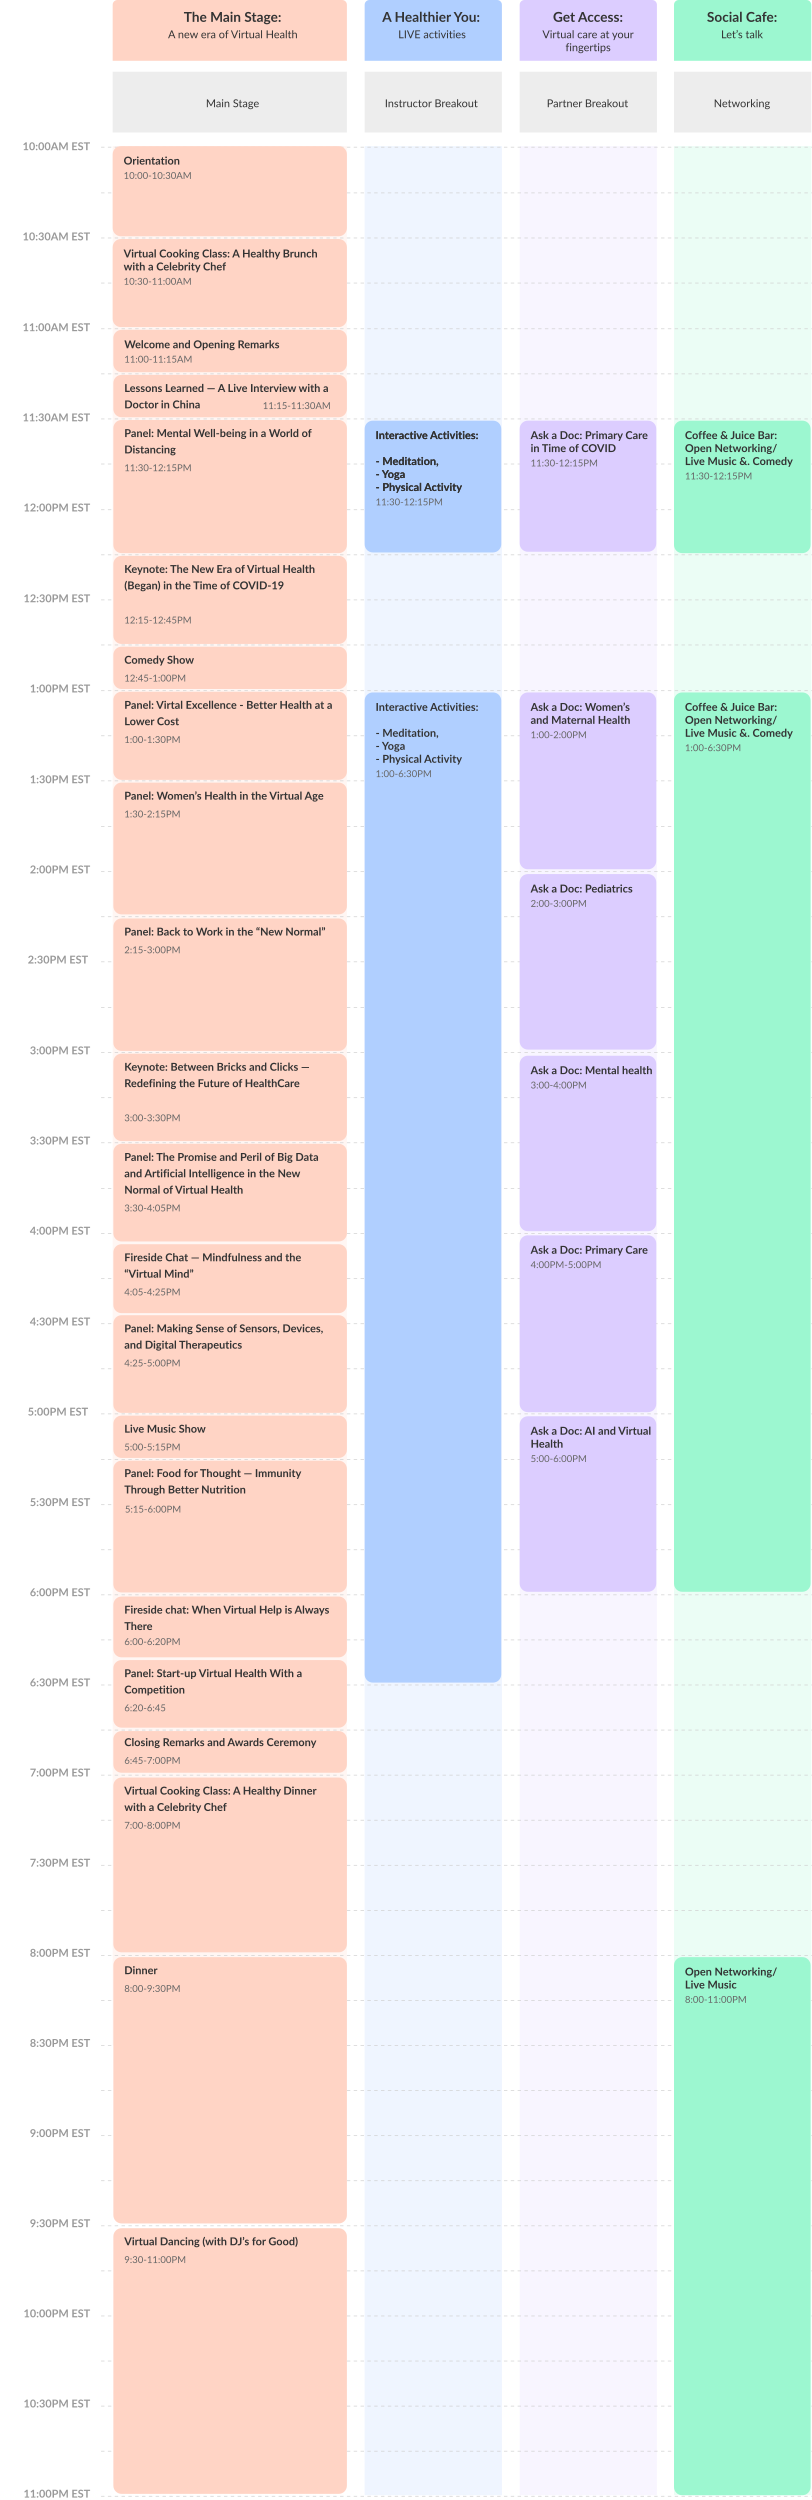
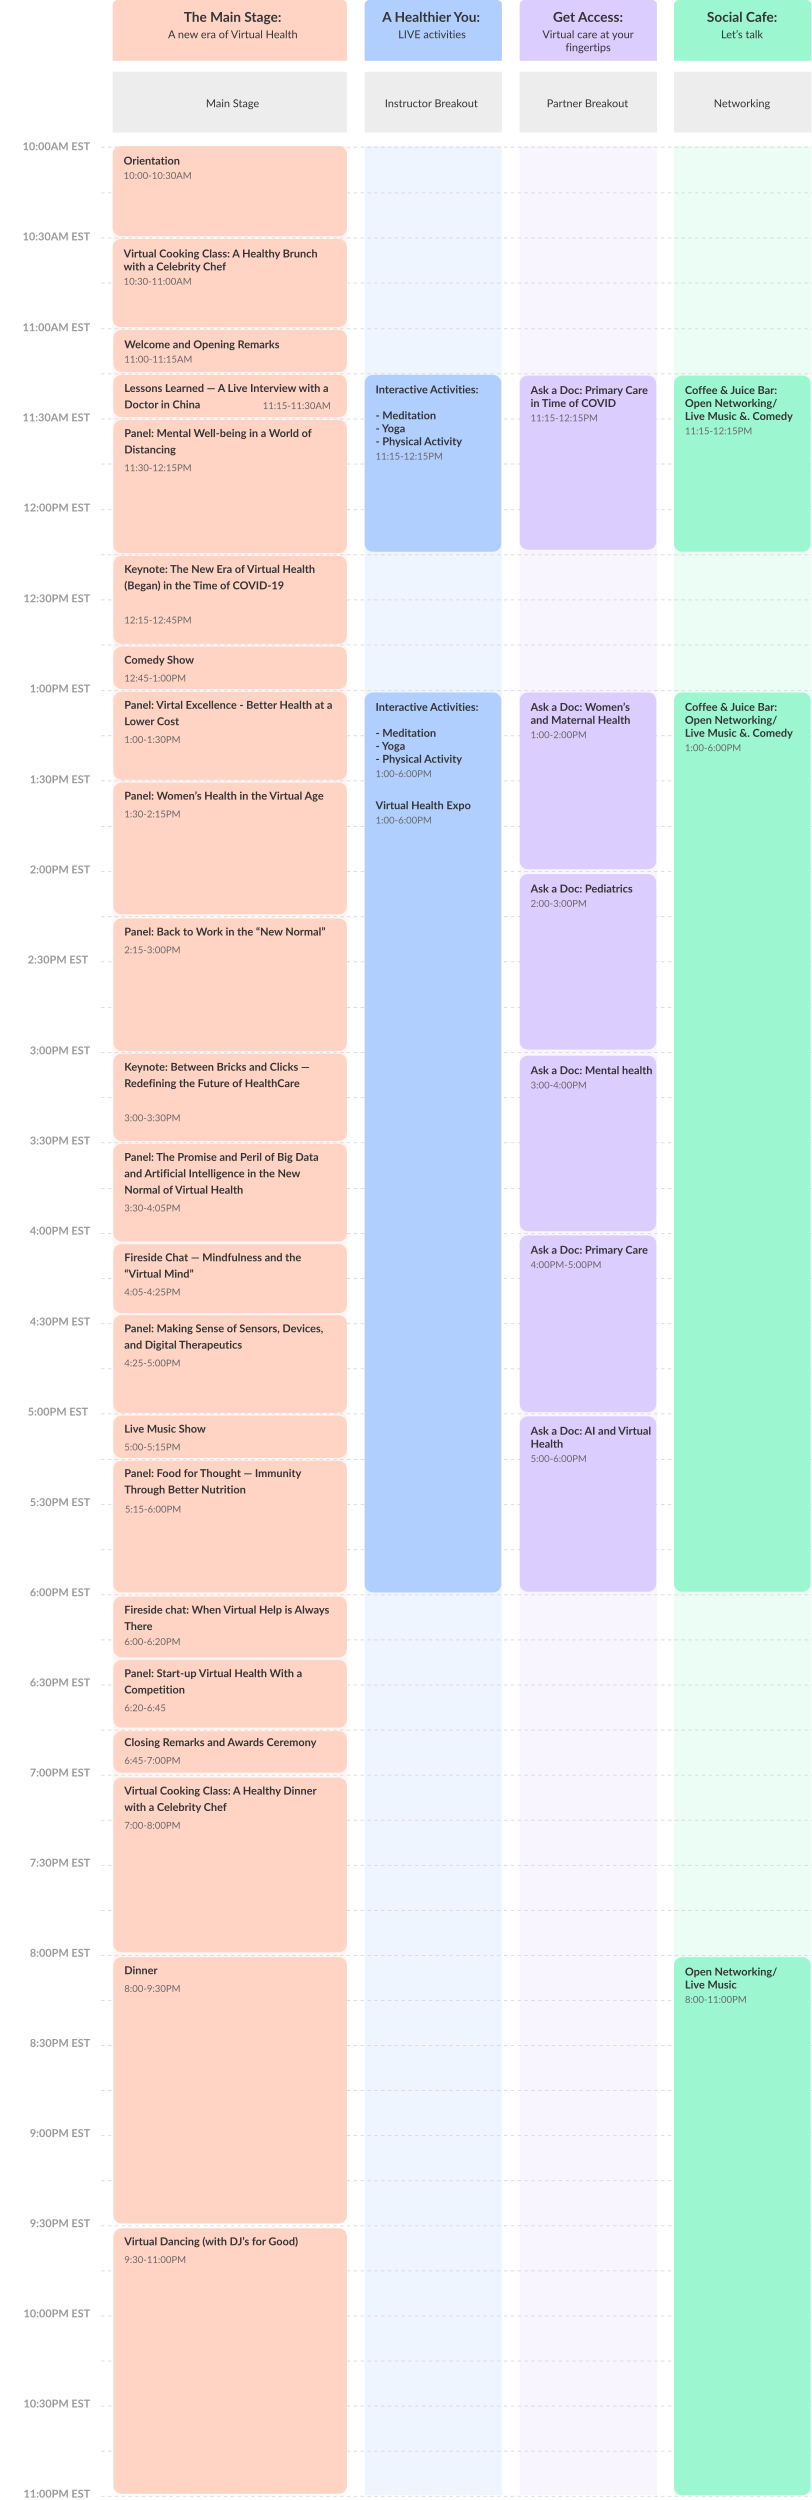
<svg xmlns="http://www.w3.org/2000/svg" width="1189px" height="3661px" viewBox="0 0 1189 3661" version="1.1">
  <g id="Website" stroke="none" stroke-width="1" fill="none" fill-rule="evenodd">
    <g id="Agenda" transform="translate(-120, -1085)">
      <g id="graphic-Agenda" transform="translate(120, 1085)">
        <g id="header" transform="translate(165, 0)">
          <g id="Group-9" transform="translate(822, 0)">
            <path d="M7,0 L194,0 C197.866,-7.10171439e-16 201,3.134 201,7 L201,89 L201,89 L0,89 L0,7 C-4.73447626e-16,3.134 3.134,7.10171439e-16 7,0 Z" id="Rectangle" fill="#9CF7D0" />
            <text id="Social-Cafe:-Let’s-t" font-family="Lato-Bold, Lato" font-size="20" font-weight="bold" fill="#333333">
              <tspan x="48.155" y="32">Social Cafe: </tspan>
              <tspan x="68.864" y="56" font-family="Lato-Regular, Lato" font-size="16" font-weight="normal">Let’s talk</tspan>
            </text>
          </g>
          <g id="Group-10" transform="translate(596, 0)">
            <path d="M7,0 L194,0 C197.866,-7.10171439e-16 201,3.134 201,7 L201,89 L201,89 L0,89 L0,7 C-4.73447626e-16,3.134 3.134,7.10171439e-16 7,0 Z" id="Rectangle" fill="#DCCDFF" />
            <text id="Get-Access:-Virtual" font-family="Lato-Bold, Lato" font-size="20" font-weight="bold" fill="#333333">
              <tspan x="48.75" y="32">Get Access: </tspan>
              <tspan x="33.26" y="56" font-family="Lato-Regular, Lato" font-size="16" font-weight="normal">Virtual care at your </tspan>
              <tspan x="67.068" y="75" font-family="Lato-Regular, Lato" font-size="16" font-weight="normal">fingertips</tspan>
            </text>
          </g>
          <g id="Group-11" transform="translate(369, 0)">
            <path d="M7,0 L194,0 C197.866,-7.10171439e-16 201,3.134 201,7 L201,89 L201,89 L0,89 L0,7 C-4.73447626e-16,3.134 3.134,7.10171439e-16 7,0 Z" id="Rectangle" fill="#B0CFFF" />
            <text id="A-Healthier-You:-LIV" font-family="Lato-Bold, Lato" font-size="20" font-weight="bold" fill="#333333">
              <tspan x="25.73" y="32">A Healthier You: </tspan>
              <tspan x="49.136" y="56" font-family="Lato-Regular, Lato" font-size="16" font-weight="normal">LIVE activities</tspan>
            </text>
          </g>
          <g id="Group-12" transform="translate(0, 0)">
            <path d="M7,0 L336,0 C339.866,-7.10171439e-16 343,3.134 343,7 L343,89 L343,89 L0,89 L0,7 C-1.36162605e-15,3.134 3.134,7.10171439e-16 7,0 Z" id="Rectangle" fill="#FFD4C5" />
            <text id="The-Main-Stage:-A-ne" font-family="Lato-Bold, Lato" font-size="20" font-weight="bold" fill="#333333">
              <tspan x="104.09" y="32">The Main Stage: </tspan>
              <tspan x="81.084" y="56" font-family="Lato-Regular, Lato" font-size="16" font-weight="normal">A new era of Virtual Health</tspan>
            </text>
          </g>
        </g>
        <g id="header" transform="translate(165, 105)">
          <g id="Group-16" transform="translate(822, 0)">
            <rect id="Rectangle" fill="#EDEDED" x="0" y="0" width="201" height="89" />
            <text id="Networking" font-family="Lato-Regular, Lato" font-size="16" font-weight="normal" fill="#333333">
              <tspan x="58.2" y="52">Networking</tspan>
            </text>
          </g>
          <g id="Group-15" transform="translate(596, 0)">
            <rect id="Rectangle" fill="#EDEDED" x="0" y="0" width="201" height="89" />
            <text id="Partner-Breakout" font-family="Lato-Regular, Lato" font-size="16" font-weight="normal" fill="#333333">
              <tspan x="39.66" y="52">Partner Breakout</tspan>
            </text>
          </g>
          <g id="Group-14" transform="translate(369, 0)">
            <rect id="Rectangle" fill="#EDEDED" x="0" y="0" width="201" height="89" />
            <text id="Instructor-Breakout" font-family="Lato-Regular, Lato" font-size="16" font-weight="normal" fill="#333333">
              <tspan x="29.552" y="52">Instructor Breakout</tspan>
            </text>
          </g>
          <g id="Group-13" transform="translate(0, 0)">
            <rect id="Rectangle" fill="#EDEDED" x="0" y="0" width="343" height="89" />
            <text id="Main-Stage" font-family="Lato-Regular, Lato" font-size="16" font-weight="normal" fill="#333333">
              <tspan x="136.484" y="52">Main Stage</tspan>
            </text>
          </g>
        </g>
        <g id="Group-7" transform="translate(0, 204)">
          <g id="bg" transform="translate(165, 10)" fill-opacity="0.2">
            <rect id="Rectangle" fill="#9CF7D0" x="822" y="4.54747351e-13" width="201" height="3440" />
            <rect id="Rectangle" fill="#DCCDFF" x="596" y="4.54747351e-13" width="201" height="3440" />
            <rect id="Rectangle" fill="#B0CFFF" x="369" y="4.54747351e-13" width="201" height="3440" />
            <rect id="Rectangle" fill="#FFD4C5" x="0" y="4.54747351e-13" width="343" height="2781" />
          </g>
          <g id="time" fill="#999999" font-family="Lato-Bold, Lato" font-size="16" font-weight="bold">
            <text id="10:00AM-EST">
              <tspan x="33.048" y="16">10:00AM EST</tspan>
            </text>
            <text id="10:30AM-EST">
              <tspan x="33.048" y="148">10:30AM EST</tspan>
            </text>
            <text id="11:00AM-EST">
              <tspan x="33.048" y="281">11:00AM EST</tspan>
            </text>
            <text id="11:30AM-EST">
              <tspan x="33.048" y="413">11:30AM EST</tspan>
            </text>
            <text id="12:00PM-EST">
              <tspan x="34.408" y="545">12:00PM EST</tspan>
            </text>
            <text id="12:30PM-EST">
              <tspan x="34.408" y="678">12:30PM EST</tspan>
            </text>
            <text id="1:00PM-EST">
              <tspan x="43.688" y="810">1:00PM EST</tspan>
            </text>
            <text id="1:30PM-EST">
              <tspan x="43.688" y="943">1:30PM EST</tspan>
            </text>
            <text id="2:00PM-EST">
              <tspan x="43.688" y="1075">2:00PM EST</tspan>
            </text>
            <text id="2:30PM-EST">
              <tspan x="40.6" y="1207">2:30PM  EST</tspan>
            </text>
            <text id="3:00PM-EST">
              <tspan x="43.688" y="1340">3:00PM EST</tspan>
            </text>
            <text id="3:30PM-EST">
              <tspan x="43.688" y="1472">3:30PM EST</tspan>
            </text>
            <text id="4:00PM-EST">
              <tspan x="43.688" y="1604">4:00PM EST</tspan>
            </text>
            <text id="4:30PM-EST">
              <tspan x="43.688" y="1737">4:30PM EST</tspan>
            </text>
            <text id="5:00PM-EST">
              <tspan x="40.6" y="1869">5:00PM  EST</tspan>
            </text>
            <text id="5:30PM-EST">
              <tspan x="43.688" y="2001.5">5:30PM EST</tspan>
            </text>
            <text id="6:00PM-EST">
              <tspan x="43.688" y="2133.5">6:00PM EST</tspan>
            </text>
            <text id="9:00PM-EST">
              <tspan x="43.688" y="2925.5">9:00PM EST</tspan>
            </text>
            <text id="6:30PM-EST">
              <tspan x="43.688" y="2265.5">6:30PM EST</tspan>
            </text>
            <text id="9:30PM-EST">
              <tspan x="43.688" y="3057.5">9:30PM EST</tspan>
            </text>
            <text id="7:00PM-EST">
              <tspan x="43.688" y="2397.5">7:00PM EST</tspan>
            </text>
            <text id="10:00PM-EST">
              <tspan x="34.408" y="3189.5">10:00PM EST</tspan>
            </text>
            <text id="7:30PM-EST">
              <tspan x="43.688" y="2529.5">7:30PM EST</tspan>
            </text>
            <text id="10:30PM-EST">
              <tspan x="34.408" y="3321.5">10:30PM EST</tspan>
            </text>
            <text id="8:00PM-EST">
              <tspan x="43.688" y="2661.5">8:00PM EST</tspan>
            </text>
            <text id="11:00PM-EST">
              <tspan x="34.408" y="3453.5">11:00PM EST</tspan>
            </text>
            <text id="8:30PM-EST">
              <tspan x="43.688" y="2793.5">8:30PM EST</tspan>
            </text>
          </g>
          <g id="lines" transform="translate(148, 10)" stroke="#CECECE" stroke-dasharray="5">
            <g id="Group-5" transform="translate(0, 0.5)">
              <line x1="-7.67485034e-15" y1="1" x2="1041" y2="1" id="Path-12" />
              <line x1="-7.67485034e-15" y1="68" x2="1041" y2="68" id="Path-12" />
              <line x1="-7.67485034e-15" y1="134" x2="1041" y2="134" id="Path-12" />
              <line x1="-7.67485034e-15" y1="200" x2="1041" y2="200" id="Path-12" />
              <line x1="-7.67485034e-15" y1="267" x2="1041" y2="267" id="Path-12-Copy" />
              <line x1="-7.67485034e-15" y1="333" x2="1041" y2="333" id="Path-12-Copy" />
              <line x1="-7.67485034e-15" y1="399" x2="1041" y2="399" id="Path-12-Copy-2" />
              <line x1="-7.67485034e-15" y1="465" x2="1041" y2="465" id="Path-12-Copy-2" />
              <line x1="-7.67485034e-15" y1="532" x2="1041" y2="532" id="Path-12-Copy-3" />
              <line x1="-7.67485034e-15" y1="598" x2="1041" y2="598" id="Path-12-Copy-3" />
              <line x1="-7.67485034e-15" y1="664" x2="1041" y2="664" id="Path-12-Copy-4" />
              <line x1="-7.67485034e-15" y1="730" x2="1041" y2="730" id="Path-12-Copy-4" />
              <line x1="-7.67485034e-15" y1="797" x2="1041" y2="797" id="Path-12-Copy-5" />
              <line x1="-7.67485034e-15" y1="863" x2="1041" y2="863" id="Path-12-Copy-5" />
              <line x1="-7.67485034e-15" y1="929" x2="1041" y2="929" id="Path-12-Copy-6" />
              <line x1="-7.67485034e-15" y1="996" x2="1041" y2="996" id="Path-12-Copy-6" />
              <line x1="-7.67485034e-15" y1="1062" x2="1041" y2="1062" id="Path-12-Copy-7" />
              <line x1="-7.67485034e-15" y1="1128" x2="1041" y2="1128" id="Path-12-Copy-7" />
              <line x1="-7.67485034e-15" y1="1194" x2="1041" y2="1194" id="Path-12-Copy-8" />
              <line x1="-7.67485034e-15" y1="1261" x2="1041" y2="1261" id="Path-12-Copy-8" />
              <line x1="-7.67485034e-15" y1="1327" x2="1041" y2="1327" id="Path-12-Copy-9" />
              <line x1="-7.67485034e-15" y1="1393" x2="1041" y2="1393" id="Path-12-Copy-9" />
              <line x1="-7.67485034e-15" y1="1459" x2="1041" y2="1459" id="Path-12-Copy-10" />
              <line x1="-7.67485034e-15" y1="1526" x2="1041" y2="1526" id="Path-12-Copy-10" />
              <line x1="-7.67485034e-15" y1="1592" x2="1041" y2="1592" id="Path-12-Copy-11" />
              <line x1="-7.67485034e-15" y1="1658" x2="1041" y2="1658" id="Path-12-Copy-11" />
              <line x1="-7.67485034e-15" y1="1724" x2="1041" y2="1724" id="Path-12-Copy-12" />
              <line x1="-7.67485034e-15" y1="1790" x2="1041" y2="1790" id="Path-12-Copy-12" />
              <line x1="-7.67485034e-15" y1="1856" x2="1041" y2="1856" id="Path-12-Copy-13" />
              <line x1="-7.67485034e-15" y1="1923" x2="1041" y2="1923" id="Path-12-Copy-14" />
              <line x1="-7.67485034e-15" y1="1989" x2="1041" y2="1989" id="Path-12-Copy-15" />
              <line x1="-7.67485034e-15" y1="2055" x2="1041" y2="2055" id="Path-12-Copy-16" />
              <line x1="-7.67485034e-15" y1="2121" x2="1041" y2="2121" id="Path-12-Copy-17" />
              <line x1="-7.67485034e-15" y1="2187" x2="1041" y2="2187" id="Path-12-Copy-18" />
              <line x1="-7.67485034e-15" y1="2253" x2="1041" y2="2253" id="Path-12-Copy-19" />
              <line x1="-7.67485034e-15" y1="2319" x2="1041" y2="2319" id="Path-12-Copy-20" />
              <line x1="-7.67485034e-15" y1="2385" x2="1041" y2="2385" id="Path-12-Copy-21" />
              <line x1="-7.67485034e-15" y1="2451" x2="1041" y2="2451" id="Path-12-Copy-22" />
              <line x1="-7.67485034e-15" y1="2517" x2="1041" y2="2517" id="Path-12-Copy-23" />
              <line x1="-7.67485034e-15" y1="2583" x2="1041" y2="2583" id="Path-12-Copy-24" />
              <line x1="-7.67485034e-15" y1="2649" x2="1041" y2="2649" id="Path-12-Copy-25" />
              <line x1="-7.67485034e-15" y1="2715" x2="1041" y2="2715" id="Path-12-Copy-26" />
              <line x1="-7.67485034e-15" y1="2781" x2="1041" y2="2781" id="Path-12-Copy-27" />
              <line x1="-7.67485034e-15" y1="2847" x2="1041" y2="2847" id="Path-12-Copy-28" />
              <line x1="-7.67485034e-15" y1="2913" x2="1041" y2="2913" id="Path-12-Copy-29" />
              <line x1="-7.67485034e-15" y1="2979" x2="1041" y2="2979" id="Path-12-Copy-30" />
              <line x1="-7.67485034e-15" y1="3045" x2="1041" y2="3045" id="Path-12-Copy-31" />
              <line x1="-7.67485034e-15" y1="3111" x2="1041" y2="3111" id="Path-12-Copy-32" />
              <line x1="-7.67485034e-15" y1="3177" x2="1041" y2="3177" id="Path-12-Copy-33" />
              <line x1="-7.67485034e-15" y1="3243" x2="1041" y2="3243" id="Path-12-Copy-34" />
              <line x1="-7.67485034e-15" y1="3309" x2="1041" y2="3309" id="Path-12-Copy-35" />
              <line x1="-7.67485034e-15" y1="3375" x2="1041" y2="3375" id="Path-12-Copy-36" />
              <line x1="-7.67485034e-15" y1="3441" x2="1041" y2="3441" id="Path-12-Copy-37" />
            </g>
          </g>
          <g id="Group-4" transform="translate(165, 10)">
            <rect id="Rectangle" fill="#FFD4C5" x="0" y="4.54747351e-13" width="343" height="132" rx="12" />
            <text id="Orientation" font-family="Lato-Bold, Lato" font-size="16" font-weight="bold" fill="#333333">
              <tspan x="16" y="27">Orientation</tspan>
            </text>
            <text id="10:00-10:30AM" font-family="Lato-Regular, Lato" font-size="14" font-weight="normal" fill="#666666">
              <tspan x="16" y="48">10:00-10:30AM</tspan>
            </text>
          </g>
-           <g id="Group-4-Copy-20" transform="translate(534, 412)">
-             <rect id="Rectangle" fill="#B0CFFF" x="0" y="0" width="200" height="193" rx="12" />
+           <g id="Group-4-Copy-20" transform="translate(534, 345)">
+             <g id="Group-17">
+               <rect id="Rectangle" fill="#B0CFFF" x="0" y="0" width="200" height="259" rx="12" />
+               <text id="11:15-12:15PM" font-family="Lato-Regular, Lato" font-size="14" font-weight="normal" fill="#666666">
+                 <tspan x="16" y="124">11:15-12:15PM</tspan>
+               </text>
+               <text id="Interactive-Activiti" font-family="Lato-Bold, Lato" font-size="16" font-weight="bold" fill="#333333">
+                 <tspan x="16" y="27">Interactive Activities: </tspan>
+                 <tspan x="16" y="46" />
+                 <tspan x="16" y="65">- Meditation</tspan>
+                 <tspan x="16" y="84">- Yoga </tspan>
+                 <tspan x="16" y="103">- Physical Activity</tspan>
+               </text>
+             </g>
+           </g>
+           <g id="Group-18" transform="translate(534, 810)">
+             <rect id="Rectangle" fill="#B0CFFF" x="0" y="0" width="200" height="1318" rx="12" />
            <text id="Interactive-Activiti" font-family="Lato-Bold, Lato" font-size="16" font-weight="bold" fill="#333333">
              <tspan x="16" y="27">Interactive Activities: </tspan>
              <tspan x="16" y="46" />
-               <tspan x="16" y="65">- Meditation,</tspan>
+               <tspan x="16" y="65">- Meditation</tspan>
              <tspan x="16" y="84">- Yoga </tspan>
              <tspan x="16" y="103">- Physical Activity</tspan>
            </text>
-             <text id="11:30-12:15PM" font-family="Lato-Regular, Lato" font-size="14" font-weight="normal" fill="#666666">
-               <tspan x="16" y="124">11:30-12:15PM</tspan>
-             </text>
-           </g>
-           <g id="Group-4-Copy-22" transform="translate(534, 423)">
-             <rect id="Rectangle" fill="#B0CFFF" x="0" y="387" width="200" height="1450" rx="12" />
-             <text id="Interactive-Activiti" font-family="Lato-Bold, Lato" font-size="16" font-weight="bold" fill="#333333">
-               <tspan x="16" y="414">Interactive Activities: </tspan>
-               <tspan x="16" y="433" />
-               <tspan x="16" y="452">- Meditation,</tspan>
-               <tspan x="16" y="471">- Yoga </tspan>
-               <tspan x="16" y="490">- Physical Activity</tspan>
-             </text>
-             <text id="Interactive-Activiti-Copy" font-family="Lato-Bold, Lato" font-size="16" font-weight="bold" fill="#333333">
-               <tspan x="16" y="16">Interactive Activities: </tspan>
-               <tspan x="16" y="35" />
-               <tspan x="16" y="54">- Meditation,</tspan>
-               <tspan x="16" y="73">- Yoga </tspan>
-               <tspan x="16" y="92">- Physical Activity</tspan>
-             </text>
-             <text id="1:00-6:30PM" font-family="Lato-Regular, Lato" font-size="14" font-weight="normal" fill="#666666">
-               <tspan x="16" y="511">1:00-6:30PM</tspan>
+             <text id="Virtual-Health-Expo" font-family="Lato-Bold, Lato" font-size="16" font-weight="bold" fill="#333333">
+               <tspan x="16" y="171">Virtual Health Expo</tspan>
+             </text>
+             <text id="1:00-6:00PM" font-family="Lato-Regular, Lato" font-size="14" font-weight="normal" fill="#666666">
+               <tspan x="16" y="124">1:00-6:00PM</tspan>
+             </text>
+             <text id="1:00-6:00PM-Copy" font-family="Lato-Regular, Lato" font-size="14" font-weight="normal" fill="#666666">
+               <tspan x="16" y="192">1:00-6:00PM</tspan>
            </text>
          </g>
          <g id="Group-4-Copy-25" transform="translate(761, 810)">
            <rect id="Rectangle" fill="#DCCDFF" x="0" y="0" width="200" height="259" rx="12" />
            <text id="Ask-a-Doc:-Women’s-a" font-family="Lato-Bold, Lato" font-size="16" font-weight="bold" fill="#333333">
              <tspan x="16" y="27">Ask a Doc: Women’s  </tspan>
              <tspan x="16" y="46">and Maternal Health</tspan>
            </text>
            <text id="1:00-2:00PM" font-family="Lato-Regular, Lato" font-size="14" font-weight="normal" fill="#666666">
              <tspan x="16" y="67">1:00-2:00PM</tspan>
            </text>
          </g>
          <g id="Group-4-Copy-30" transform="translate(987, 810)">
            <rect id="Rectangle" fill="#9CF7D0" x="0" y="0" width="200" height="1317" rx="12" />
            <text id="Coffee-&amp;-Juice-Bar:" font-family="Lato-Bold, Lato" font-size="16" font-weight="bold" fill="#333333">
              <tspan x="16" y="27">Coffee &amp; Juice Bar: </tspan>
              <tspan x="16" y="46">Open Networking/ </tspan>
              <tspan x="16" y="65">Live Music &amp;. Comedy</tspan>
            </text>
-             <text id="1:00-6:30PM" font-family="Lato-Regular, Lato" font-size="14" font-weight="normal" fill="#666666">
-               <tspan x="16" y="86">1:00-6:30PM</tspan>
-             </text>
-           </g>
-           <g id="Group-4-Copy-31" transform="translate(987, 412)">
-             <rect id="Rectangle" fill="#9CF7D0" x="0" y="0" width="200" height="194" rx="12" />
+             <text id="1:00-6:00PM" font-family="Lato-Regular, Lato" font-size="14" font-weight="normal" fill="#666666">
+               <tspan x="16" y="86">1:00-6:00PM</tspan>
+             </text>
+           </g>
+           <g id="Group-4-Copy-31" transform="translate(987, 346)">
+             <rect id="Rectangle" fill="#9CF7D0" x="5.1159077e-13" y="0" width="200" height="258" rx="12" />
            <text id="Coffee-&amp;-Juice-Bar:" font-family="Lato-Bold, Lato" font-size="16" font-weight="bold" fill="#333333">
              <tspan x="16" y="27">Coffee &amp; Juice Bar: </tspan>
              <tspan x="16" y="46">Open Networking/ </tspan>
              <tspan x="16" y="65">Live Music &amp;. Comedy</tspan>
            </text>
-             <text id="11:30-12:15PM" font-family="Lato-Regular, Lato" font-size="14" font-weight="normal" fill="#666666">
-               <tspan x="16" y="86">11:30-12:15PM</tspan>
+             <text id="11:15-12:15PM" font-family="Lato-Regular, Lato" font-size="14" font-weight="normal" fill="#666666">
+               <tspan x="16" y="86">11:15-12:15PM</tspan>
            </text>
          </g>
          <g id="Group-4-Copy-32" transform="translate(987, 2662)">
            <rect id="Rectangle" fill="#9CF7D0" x="0" y="0" width="200" height="788" rx="12" />
            <text id="Open-Networking/-Liv" font-family="Lato-Bold, Lato" font-size="16" font-weight="bold" fill="#333333">
              <tspan x="16" y="27">Open Networking/ </tspan>
              <tspan x="16" y="46">Live Music</tspan>
            </text>
            <text id="8:00-11:00PM" font-family="Lato-Regular, Lato" font-size="14" font-weight="normal" fill="#666666">
              <tspan x="16" y="67">8:00-11:00PM</tspan>
            </text>
          </g>
          <g id="Group-4-Copy-26" transform="translate(761, 1076)">
            <rect id="Rectangle" fill="#DCCDFF" x="0" y="0" width="200" height="257" rx="12" />
            <text id="Ask-a-Doc:-Pediatric" font-family="Lato-Bold, Lato" font-size="16" font-weight="bold" fill="#333333">
              <tspan x="16" y="27">Ask a Doc: Pediatrics</tspan>
            </text>
            <text id="2:00-3:00PM" font-family="Lato-Regular, Lato" font-size="14" font-weight="normal" fill="#666666">
              <tspan x="16" y="48">2:00-3:00PM</tspan>
            </text>
          </g>
          <g id="Group-4-Copy-27" transform="translate(761, 1342)">
            <rect id="Rectangle" fill="#DCCDFF" x="0" y="0" width="200" height="257" rx="12" />
            <text id="Ask-a-Doc:-Mental-he" font-family="Lato-Bold, Lato" font-size="16" font-weight="bold" fill="#333333">
              <tspan x="16" y="27">Ask a Doc: Mental health</tspan>
            </text>
            <text id="3:00-4:00PM" font-family="Lato-Regular, Lato" font-size="14" font-weight="normal" fill="#666666">
              <tspan x="16" y="48">3:00-4:00PM</tspan>
            </text>
          </g>
          <g id="Group-4-Copy-28" transform="translate(761, 1605)">
            <rect id="Rectangle" fill="#DCCDFF" x="0" y="0" width="200" height="259" rx="12" />
            <text id="Ask-a-Doc:-Primary-C" font-family="Lato-Bold, Lato" font-size="16" font-weight="bold" fill="#333333">
              <tspan x="16" y="27">Ask a Doc: Primary Care</tspan>
            </text>
            <text id="4:00PM-5:00PM" font-family="Lato-Regular, Lato" font-size="14" font-weight="normal" fill="#666666">
              <tspan x="16" y="48">4:00PM-5:00PM</tspan>
            </text>
          </g>
-           <g id="Group-4-Copy-33" transform="translate(761, 412)">
-             <rect id="Rectangle" fill="#DCCDFF" x="0" y="0" width="200" height="192" rx="12" />
+           <g id="Group-4-Copy-33" transform="translate(761, 346)">
+             <rect id="Rectangle" fill="#DCCDFF" x="0" y="0" width="200" height="255" rx="12" />
            <text id="Ask-a-Doc:-Primary-C" font-family="Lato-Bold, Lato" font-size="16" font-weight="bold" fill="#333333">
              <tspan x="16" y="27">Ask a Doc: Primary Care </tspan>
              <tspan x="16" y="46">in Time of COVID</tspan>
            </text>
-             <text id="11:30-12:15PM" font-family="Lato-Regular, Lato" font-size="14" font-weight="normal" fill="#666666">
-               <tspan x="16" y="67">11:30-12:15PM</tspan>
+             <text id="11:15-12:15PM" font-family="Lato-Regular, Lato" font-size="14" font-weight="normal" fill="#666666">
+               <tspan x="16" y="67">11:15-12:15PM</tspan>
            </text>
          </g>
          <g id="Group-4-Copy-29" transform="translate(761, 1870)">
            <rect id="Rectangle" fill="#DCCDFF" x="0" y="0" width="200" height="257" rx="12" />
            <text id="Ask-a-Doc:-AI-and-Vi" font-family="Lato-Bold, Lato" font-size="16" font-weight="bold" fill="#333333">
              <tspan x="16" y="27">Ask a Doc: AI and Virtual </tspan>
              <tspan x="16" y="46">Health</tspan>
            </text>
            <text id="5:00-6:00PM" font-family="Lato-Regular, Lato" font-size="14" font-weight="normal" fill="#666666">
              <tspan x="16" y="67">5:00-6:00PM</tspan>
            </text>
          </g>
          <g id="Group-4-Copy" transform="translate(165, 146)">
            <rect id="Rectangle" fill="#FFD4C5" x="0" y="4.54747351e-13" width="343" height="129" rx="12" />
            <text id="Virtual-Cooking-Clas" font-family="Lato-Bold, Lato" font-size="16" font-weight="bold" fill="#333333">
              <tspan x="16" y="27">Virtual Cooking Class: A Healthy Brunch </tspan>
              <tspan x="16" y="46">with a Celebrity Chef</tspan>
            </text>
            <text id="10:30-11:00AM" font-family="Lato-Regular, Lato" font-size="14" font-weight="normal" fill="#666666">
              <tspan x="16" y="67">10:30-11:00AM</tspan>
            </text>
          </g>
          <g id="Group-4-Copy-2" transform="translate(166, 279)">
            <rect id="Rectangle" fill="#FFD4C5" x="0" y="4.54747351e-13" width="342" height="62" rx="12" />
            <text id="Welcome-and-Opening" font-family="Lato-Bold, Lato" font-size="16" font-weight="bold" fill="#333333">
              <tspan x="16" y="27">Welcome and Opening Remarks</tspan>
            </text>
            <text id="11:00-11:15AM" font-family="Lato-Regular, Lato" font-size="14" font-weight="normal" fill="#666666">
              <tspan x="16" y="48">11:00-11:15AM</tspan>
            </text>
          </g>
          <g id="Group-4-Copy-2" transform="translate(166, 345)">
            <rect id="Rectangle" fill="#FFD4C5" x="0" y="2.27373675e-13" width="342" height="62" rx="12" />
            <text id="Lessons-Learned-—-A" font-family="Lato-Bold, Lato" font-size="16" font-weight="bold" line-spacing="24" fill="#333333">
              <tspan x="16" y="25">Lessons Learned — A Live Interview with a </tspan>
              <tspan x="16" y="49">Doctor in China</tspan>
            </text>
            <text id="11:15-11:30AM" font-family="Lato-Regular, Lato" font-size="14" font-weight="normal" fill="#666666">
              <tspan x="218.726" y="50">11:15-11:30AM</tspan>
            </text>
          </g>
          <g id="Group-4-Copy-3" transform="translate(166, 610)">
            <rect id="Rectangle" fill="#FFD4C5" x="0" y="2.27373675e-13" width="342" height="129" rx="12" />
            <text id="Keynote:-The-New-Era" font-family="Lato-Bold, Lato" font-size="16" font-weight="bold" line-spacing="24" fill="#333333">
              <tspan x="16" y="25">Keynote: The New Era of Virtual Health </tspan>
              <tspan x="16" y="49">(Began) in the Time of COVID-19</tspan>
            </text>
            <text id="12:15-12:45PM" font-family="Lato-Regular, Lato" font-size="14" font-weight="normal" fill="#666666">
              <tspan x="16" y="99">12:15-12:45PM</tspan>
            </text>
          </g>
          <g id="Group-4-Copy-4" transform="translate(166, 411)">
            <rect id="Rectangle" fill="#FFD4C5" x="0" y="2.27373675e-13" width="342" height="195" rx="12" />
            <text id="Panel:-Mental-Well-b" font-family="Lato-Bold, Lato" font-size="16" font-weight="bold" line-spacing="24" fill="#333333">
              <tspan x="16" y="25">Panel: Mental Well-being in a World of </tspan>
              <tspan x="16" y="49">Distancing</tspan>
            </text>
            <text id="11:30-12:15PM" font-family="Lato-Regular, Lato" font-size="14" font-weight="normal" fill="#666666">
              <tspan x="16" y="75">11:30-12:15PM</tspan>
            </text>
          </g>
          <g id="Group-4-Copy-5" transform="translate(166, 743)">
            <rect id="Rectangle" fill="#FFD4C5" x="0" y="2.27373675e-13" width="342" height="62" rx="12" />
            <text id="Comedy-Show" font-family="Lato-Bold, Lato" font-size="16" font-weight="bold" line-spacing="24" fill="#333333">
              <tspan x="16" y="25">Comedy Show</tspan>
            </text>
            <text id="12:45-1:00PM" font-family="Lato-Regular, Lato" font-size="14" font-weight="normal" fill="#666666">
              <tspan x="16" y="51">12:45-1:00PM</tspan>
            </text>
          </g>
          <g id="Group-4-Copy-6" transform="translate(166, 809)">
            <rect id="Rectangle" fill="#FFD4C5" x="0" y="0" width="342" height="129" rx="12" />
            <text id="Panel:-Virtal-Excell" font-family="Lato-Bold, Lato" font-size="16" font-weight="bold" line-spacing="24" fill="#333333">
              <tspan x="16" y="25">Panel: Virtal Excellence - Better Health at a </tspan>
              <tspan x="16" y="49">Lower Cost</tspan>
            </text>
            <text id="1:00-1:30PM" font-family="Lato-Regular, Lato" font-size="14" font-weight="normal" fill="#666666">
              <tspan x="16" y="75">1:00-1:30PM</tspan>
            </text>
          </g>
          <g id="Group-4-Copy-7" transform="translate(166, 942)">
            <rect id="Rectangle" fill="#FFD4C5" x="0" y="0" width="342" height="193" rx="12" />
            <text id="Panel:-Women’s-Healt" font-family="Lato-Bold, Lato" font-size="16" font-weight="bold" line-spacing="24" fill="#333333">
              <tspan x="16" y="25">Panel: Women’s Health in the Virtual Age</tspan>
            </text>
            <text id="1:30-2:15PM" font-family="Lato-Regular, Lato" font-size="14" font-weight="normal" fill="#666666">
              <tspan x="16" y="51">1:30-2:15PM</tspan>
            </text>
          </g>
          <g id="Group-4-Copy-8" transform="translate(166, 1141)">
            <rect id="Rectangle" fill="#FFD4C5" x="0" y="0" width="342" height="194" rx="12" />
            <text id="Panel:-Back-to-Work" font-family="Lato-Bold, Lato" font-size="16" font-weight="bold" line-spacing="24" fill="#333333">
              <tspan x="16" y="25">Panel: Back to Work in the “New Normal”</tspan>
            </text>
            <text id="2:15-3:00PM" font-family="Lato-Regular, Lato" font-size="14" font-weight="normal" fill="#666666">
              <tspan x="16" y="51">2:15-3:00PM</tspan>
            </text>
          </g>
          <g id="Group-4-Copy-9" transform="translate(166, 1339)">
            <rect id="Rectangle" fill="#FFD4C5" x="0" y="0" width="342" height="128" rx="12" />
            <text id="Keynote:-Between-Bri" font-family="Lato-Bold, Lato" font-size="16" font-weight="bold" line-spacing="24" fill="#333333">
              <tspan x="16" y="25">Keynote: Between Bricks and Clicks —</tspan>
              <tspan x="16" y="49">Redefining the Future of HealthCare</tspan>
            </text>
            <text id="3:00-3:30PM" font-family="Lato-Regular, Lato" font-size="14" font-weight="normal" fill="#666666">
              <tspan x="16" y="99">3:00-3:30PM</tspan>
            </text>
          </g>
          <g id="Group-4-Copy-10" transform="translate(166, 1471)">
            <rect id="Rectangle" fill="#FFD4C5" x="0" y="0" width="342" height="143" rx="12" />
            <text id="Panel:-The-Promise-a" font-family="Lato-Bold, Lato" font-size="16" font-weight="bold" line-spacing="24" fill="#333333">
              <tspan x="16" y="25">Panel: The Promise and Peril of Big Data </tspan>
              <tspan x="16" y="49">and Artificial Intelligence in the New </tspan>
              <tspan x="16" y="73">Normal of Virtual Health</tspan>
            </text>
            <text id="3:30-4:05PM" font-family="Lato-Regular, Lato" font-size="14" font-weight="normal" fill="#666666">
              <tspan x="16" y="99">3:30-4:05PM</tspan>
            </text>
          </g>
          <g id="Group-4-Copy-15" transform="translate(166, 1722)">
            <rect id="Rectangle" fill="#FFD4C5" x="0" y="0" width="342" height="143" rx="12" />
            <text id="Panel:-Making-Sense" font-family="Lato-Bold, Lato" font-size="16" font-weight="bold" line-spacing="24" fill="#333333">
              <tspan x="16" y="25">Panel: Making Sense of Sensors, Devices, </tspan>
              <tspan x="16" y="49">and Digital Therapeutics</tspan>
            </text>
            <text id="4:25-5:00PM" font-family="Lato-Regular, Lato" font-size="14" font-weight="normal" fill="#666666">
              <tspan x="16" y="75">4:25-5:00PM</tspan>
            </text>
          </g>
          <g id="Group-4-Copy-23" transform="translate(166, 1618)">
            <rect id="Rectangle" fill="#FFD4C5" x="0" y="0" width="342" height="101" rx="12" />
            <text id="Fireside-Chat-—-Mind" font-family="Lato-Bold, Lato" font-size="16" font-weight="bold" line-spacing="24" fill="#333333">
              <tspan x="16" y="25">Fireside Chat — Mindfulness and the </tspan>
              <tspan x="16" y="49">“Virtual Mind”</tspan>
            </text>
            <text id="4:05-4:25PM" font-family="Lato-Regular, Lato" font-size="14" font-weight="normal" fill="#666666">
              <tspan x="16" y="75">4:05-4:25PM</tspan>
            </text>
          </g>
          <g id="Group-4-Copy-11" transform="translate(166, 1869)">
            <rect id="Rectangle" fill="#FFD4C5" x="0" y="0" width="342" height="62" rx="12" />
            <text id="Live-Music-Show" font-family="Lato-Bold, Lato" font-size="16" font-weight="bold" line-spacing="24" fill="#333333">
              <tspan x="16" y="25">Live Music Show</tspan>
            </text>
            <text id="5:00-5:15PM" font-family="Lato-Regular, Lato" font-size="14" font-weight="normal" fill="#666666">
              <tspan x="16" y="51">5:00-5:15PM</tspan>
            </text>
          </g>
          <g id="Group-4-Copy-12" transform="translate(166, 1935)">
            <rect id="Rectangle" fill="#FFD4C5" x="0" y="0" width="342" height="193" rx="12" />
            <text id="Panel:-Food-for-Thou" font-family="Lato-Bold, Lato" font-size="16" font-weight="bold" line-spacing="24" fill="#333333">
              <tspan x="16" y="24">Panel: Food for Thought — Immunity </tspan>
              <tspan x="16" y="48">Through Better Nutrition</tspan>
            </text>
            <text id="5:15-6:00PM" font-family="Lato-Regular, Lato" font-size="14" font-weight="normal" fill="#666666">
              <tspan x="16.932" y="76">5:15-6:00PM</tspan>
            </text>
          </g>
          <g id="Group-4-Copy-14" transform="translate(166, 2134)">
            <rect id="Rectangle" fill="#FFD4C5" x="0" y="0" width="342" height="89" rx="12" />
            <text id="Fireside-chat:-When" font-family="Lato-Bold, Lato" font-size="16" font-weight="bold" line-spacing="24" fill="#333333">
              <tspan x="16" y="25">Fireside chat: When Virtual Help is Always </tspan>
              <tspan x="16" y="49">There</tspan>
            </text>
            <text id="6:00-6:20PM" font-family="Lato-Regular, Lato" font-size="14" font-weight="normal" fill="#666666">
              <tspan x="16" y="71">6:00-6:20PM</tspan>
            </text>
          </g>
          <g id="Group-4-Copy-21" transform="translate(166, 2227)">
            <rect id="Rectangle" fill="#FFD4C5" x="0" y="0" width="342" height="99" rx="12" />
            <text id="Panel:-Start-up-Virt" font-family="Lato-Bold, Lato" font-size="16" font-weight="bold" line-spacing="24" fill="#333333">
              <tspan x="16" y="25">Panel: Start-up Virtual Health With a </tspan>
              <tspan x="16" y="49">Competition</tspan>
            </text>
            <text id="6:20-6:45" font-family="Lato-Regular, Lato" font-size="14" font-weight="normal" fill="#666666">
              <tspan x="16" y="75">6:20-6:45</tspan>
            </text>
          </g>
          <g id="Group-4-Copy-16" transform="translate(166, 2331)">
            <rect id="Rectangle" fill="#FFD4C5" x="0" y="0" width="342" height="61" rx="12" />
            <text id="Closing-Remarks-and" font-family="Lato-Bold, Lato" font-size="16" font-weight="bold" line-spacing="24" fill="#333333">
              <tspan x="16" y="22">Closing Remarks and Awards Ceremony</tspan>
            </text>
            <text id="6:45-7:00PM" font-family="Lato-Regular, Lato" font-size="14" font-weight="normal" fill="#666666">
              <tspan x="16" y="48">6:45-7:00PM</tspan>
            </text>
          </g>
          <g id="Group-4-Copy-17" transform="translate(166, 2399)">
            <rect id="Rectangle" fill="#FFD4C5" x="0" y="0" width="342" height="256" rx="12" />
            <text id="Virtual-Cooking-Clas" font-family="Lato-Bold, Lato" font-size="16" font-weight="bold" line-spacing="24" fill="#333333">
              <tspan x="16" y="25">Virtual Cooking Class: A Healthy Dinner </tspan>
              <tspan x="16" y="49">with a Celebrity Chef</tspan>
            </text>
            <text id="7:00-8:00PM" font-family="Lato-Regular, Lato" font-size="14" font-weight="normal" fill="#666666">
              <tspan x="16" y="75">7:00-8:00PM</tspan>
            </text>
          </g>
          <g id="Group-4-Copy-18" transform="translate(166, 2662)">
            <rect id="Rectangle" fill="#FFD4C5" x="0" y="0" width="342" height="390" rx="12" />
            <text id="Dinner" font-family="Lato-Bold, Lato" font-size="16" font-weight="bold" line-spacing="24" fill="#333333">
              <tspan x="16" y="25">Dinner</tspan>
            </text>
            <text id="8:00-9:30PM" font-family="Lato-Regular, Lato" font-size="14" font-weight="normal" fill="#666666">
              <tspan x="16" y="51">8:00-9:30PM</tspan>
            </text>
          </g>
          <g id="Group-4-Copy-19" transform="translate(166, 3059)">
            <rect id="Rectangle" fill="#FFD4C5" x="0" y="0" width="342" height="389" rx="12" />
            <text id="Virtual-Dancing-(wit" font-family="Lato-Bold, Lato" font-size="16" font-weight="bold" line-spacing="24" fill="#333333">
              <tspan x="16" y="25">Virtual Dancing (with DJ’s for Good)</tspan>
            </text>
            <text id="9:30-11:00PM" font-family="Lato-Regular, Lato" font-size="14" font-weight="normal" fill="#666666">
              <tspan x="16" y="51">9:30-11:00PM</tspan>
            </text>
          </g>
        </g>
      </g>
    </g>
  </g>
</svg>
